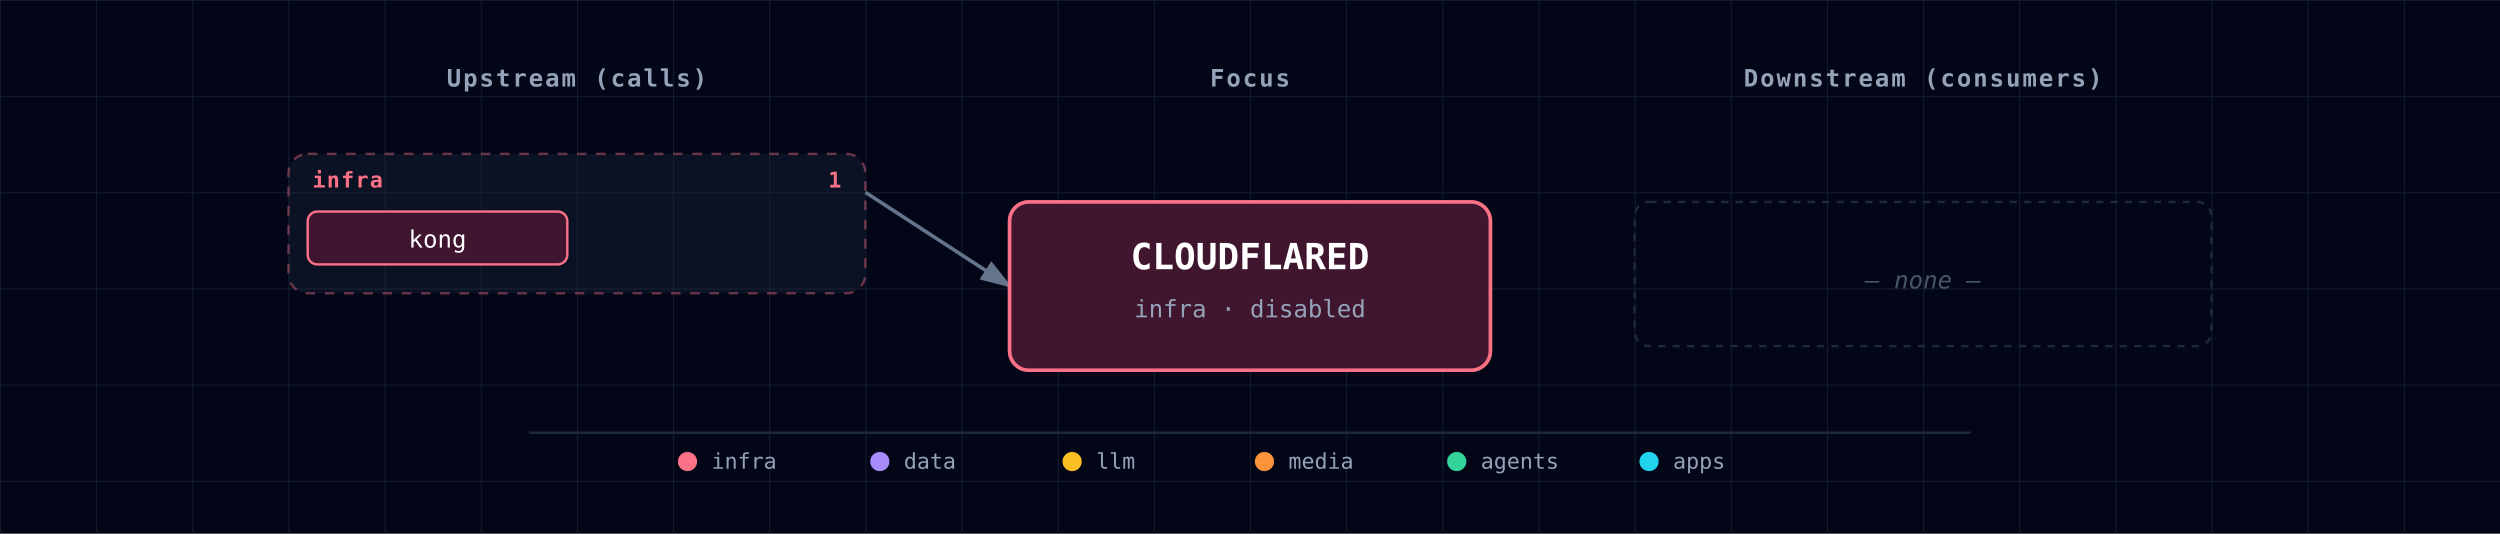
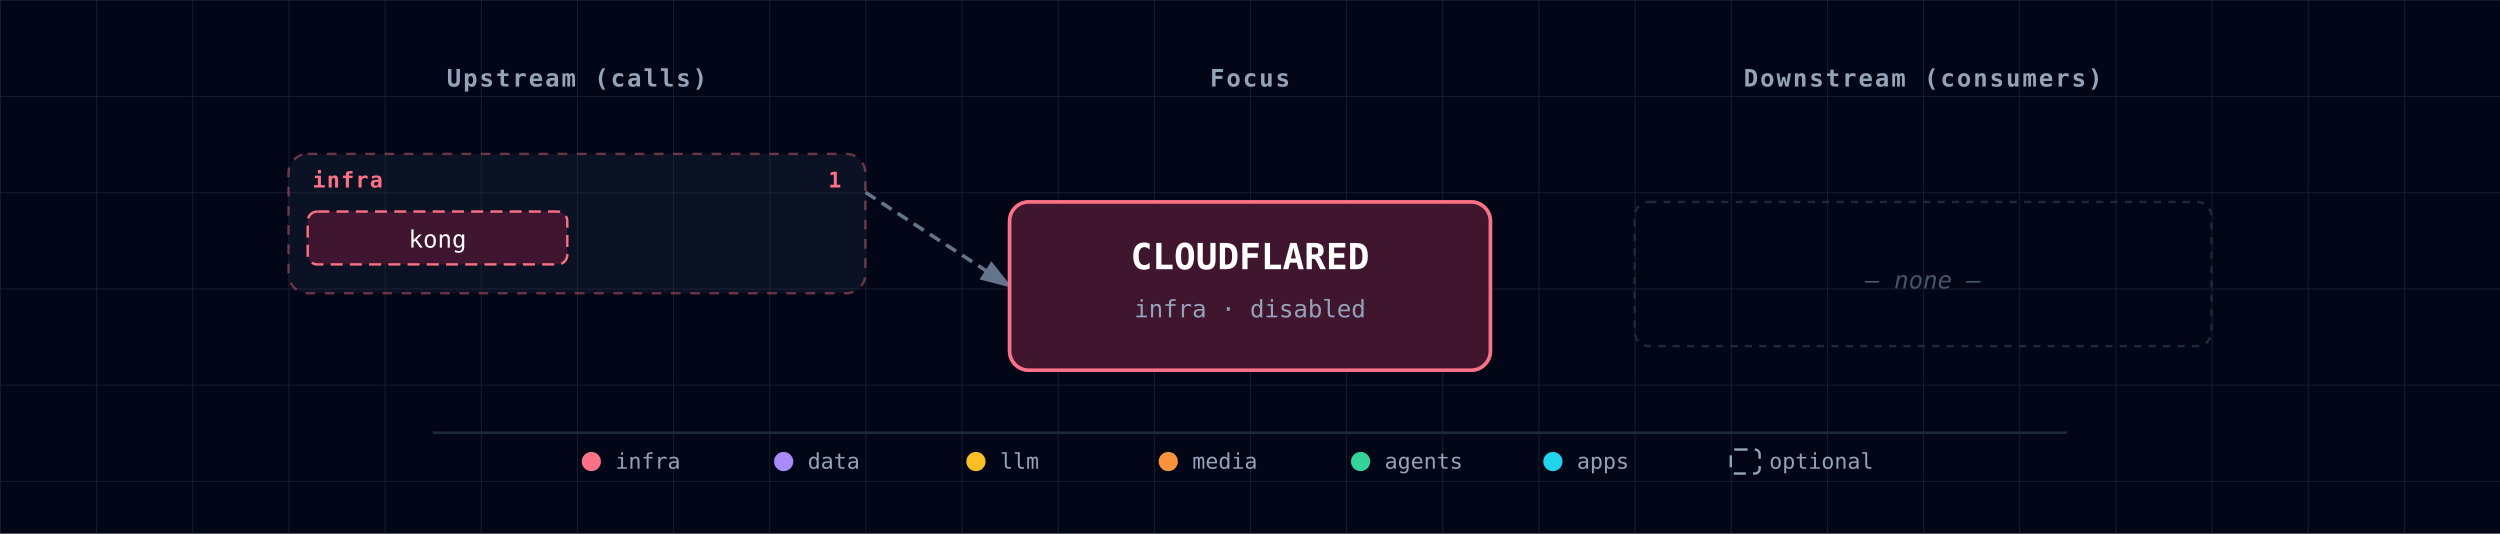
<svg xmlns="http://www.w3.org/2000/svg" viewBox="0 0 1040 222" font-family="'JetBrains Mono', 'Fira Code', Menlo, Consolas, monospace">
  <defs>
    <pattern id="grid" width="40" height="40" patternUnits="userSpaceOnUse">
      <path d="M 40 0 L 0 0 0 40" fill="none" stroke="#1e293b" stroke-width="0.5" />
    </pattern>
    <marker id="arrowhead" markerWidth="9" markerHeight="6" refX="8" refY="3" orient="auto">
      <polygon points="0 0, 9 3, 0 6" fill="#64748b" />
    </marker>
    <filter id="focus-glow" x="-50%" y="-50%" width="200%" height="200%">
      <feGaussianBlur in="SourceAlpha" stdDeviation="6" />
      <feFlood flood-color="#fb7185" flood-opacity="0.6" />
      <feComposite in2="SourceAlpha" operator="in" />
      <feMerge>
        <feMergeNode />
        <feMergeNode in="SourceGraphic" />
      </feMerge>
    </filter>
  </defs>
  <rect width="1040" height="222" fill="#020617" />
  <rect width="1040" height="222" fill="url(#grid)" />
  <text x="240" y="36" fill="#94a3b8" font-size="10" font-weight="600" text-anchor="middle" letter-spacing="0.08em">Upstream (calls)</text>
  <text x="520" y="36" fill="#94a3b8" font-size="10" font-weight="600" text-anchor="middle" letter-spacing="0.08em">Focus</text>
  <text x="800" y="36" fill="#94a3b8" font-size="10" font-weight="600" text-anchor="middle" letter-spacing="0.08em">Downstream (consumers)</text>
-   <line x1="360" y1="80" x2="420" y2="119" stroke="#64748b" stroke-width="1.5" marker-end="url(#arrowhead)" />
+   <line x1="360" y1="80" x2="420" y2="119" stroke="#64748b" stroke-width="1.5" stroke-dasharray="5,3" marker-end="url(#arrowhead)" />
  <g>
    <g class="cluster">
      <rect x="120" y="64" width="240" height="58" rx="8" fill="rgba(30,41,59,0.35)" stroke="#fb7185" stroke-width="1" stroke-dasharray="4,4" stroke-opacity="0.4" />
      <text x="130" y="78" fill="#fb7185" font-size="9" font-weight="700" text-anchor="start" style="letter-spacing:0.06em;text-transform:uppercase;">infra</text>
      <text x="350" y="78" fill="#fb7185" font-size="9" font-weight="600" text-anchor="end">1</text>
    </g>
    <g>
      <rect x="128" y="88" width="108" height="22" rx="4" fill="#0f172a" />
-       <rect x="128" y="88" width="108" height="22" rx="4" fill="rgba(136, 19, 55, 0.4)" stroke="#fb7185" stroke-width="1" />
+       <rect x="128" y="88" width="108" height="22" rx="4" fill="rgba(136, 19, 55, 0.4)" stroke="#fb7185" stroke-width="1" stroke-dasharray="5,3" />
      <text x="182" y="103" fill="white" font-size="10" text-anchor="middle">kong</text>
    </g>
  </g>
  <g>
    <rect x="680" y="84" width="240" height="60" rx="6" fill="none" stroke="#1e293b" stroke-width="1" stroke-dasharray="3,3" />
    <text x="800" y="120" fill="#475569" font-size="10" font-style="italic" text-anchor="middle">— none —</text>
  </g>
  <g class="focus" filter="url(#focus-glow)">
    <rect x="420" y="84" width="200" height="70" rx="8" fill="#0f172a" />
    <rect x="420" y="84" width="200" height="70" rx="8" fill="rgba(136, 19, 55, 0.4)" stroke="#fb7185" stroke-width="1.5" />
    <text x="520" y="112" fill="white" font-size="15" font-weight="700" text-anchor="middle">CLOUDFLARED</text>
    <text x="520" y="132" fill="#94a3b8" font-size="10" text-anchor="middle">infra · disabled</text>
  </g>
  <g class="legend">
-     <line x1="220" y1="180" x2="820" y2="180" stroke="#1e293b" stroke-width="1" />
-     <circle cx="286" cy="192" r="4" fill="#fb7185" />
-     <text x="296" y="195" fill="#94a3b8" font-size="9" font-weight="400" text-anchor="start">infra</text>
-     <circle cx="366" cy="192" r="4" fill="#a78bfa" />
-     <text x="376" y="195" fill="#94a3b8" font-size="9" font-weight="400" text-anchor="start">data</text>
-     <circle cx="446" cy="192" r="4" fill="#fbbf24" />
-     <text x="456" y="195" fill="#94a3b8" font-size="9" font-weight="400" text-anchor="start">llm</text>
-     <circle cx="526" cy="192" r="4" fill="#fb923c" />
-     <text x="536" y="195" fill="#94a3b8" font-size="9" font-weight="400" text-anchor="start">media</text>
-     <circle cx="606" cy="192" r="4" fill="#34d399" />
-     <text x="616" y="195" fill="#94a3b8" font-size="9" font-weight="400" text-anchor="start">agents</text>
-     <circle cx="686" cy="192" r="4" fill="#22d3ee" />
-     <text x="696" y="195" fill="#94a3b8" font-size="9" font-weight="400" text-anchor="start">apps</text>
+     <line x1="180" y1="180" x2="860" y2="180" stroke="#1e293b" stroke-width="1" />
+     <circle cx="246" cy="192" r="4" fill="#fb7185" />
+     <text x="256" y="195" fill="#94a3b8" font-size="9" font-weight="400" text-anchor="start">infra</text>
+     <circle cx="326" cy="192" r="4" fill="#a78bfa" />
+     <text x="336" y="195" fill="#94a3b8" font-size="9" font-weight="400" text-anchor="start">data</text>
+     <circle cx="406" cy="192" r="4" fill="#fbbf24" />
+     <text x="416" y="195" fill="#94a3b8" font-size="9" font-weight="400" text-anchor="start">llm</text>
+     <circle cx="486" cy="192" r="4" fill="#fb923c" />
+     <text x="496" y="195" fill="#94a3b8" font-size="9" font-weight="400" text-anchor="start">media</text>
+     <circle cx="566" cy="192" r="4" fill="#34d399" />
+     <text x="576" y="195" fill="#94a3b8" font-size="9" font-weight="400" text-anchor="start">agents</text>
+     <circle cx="646" cy="192" r="4" fill="#22d3ee" />
+     <text x="656" y="195" fill="#94a3b8" font-size="9" font-weight="400" text-anchor="start">apps</text>
+     <rect x="720" y="187" width="12" height="10" rx="2" fill="none" stroke="#94a3b8" stroke-width="1" stroke-dasharray="5,3" />
+     <text x="736" y="195" fill="#94a3b8" font-size="9" font-weight="400" text-anchor="start">optional</text>
  </g>
</svg>
